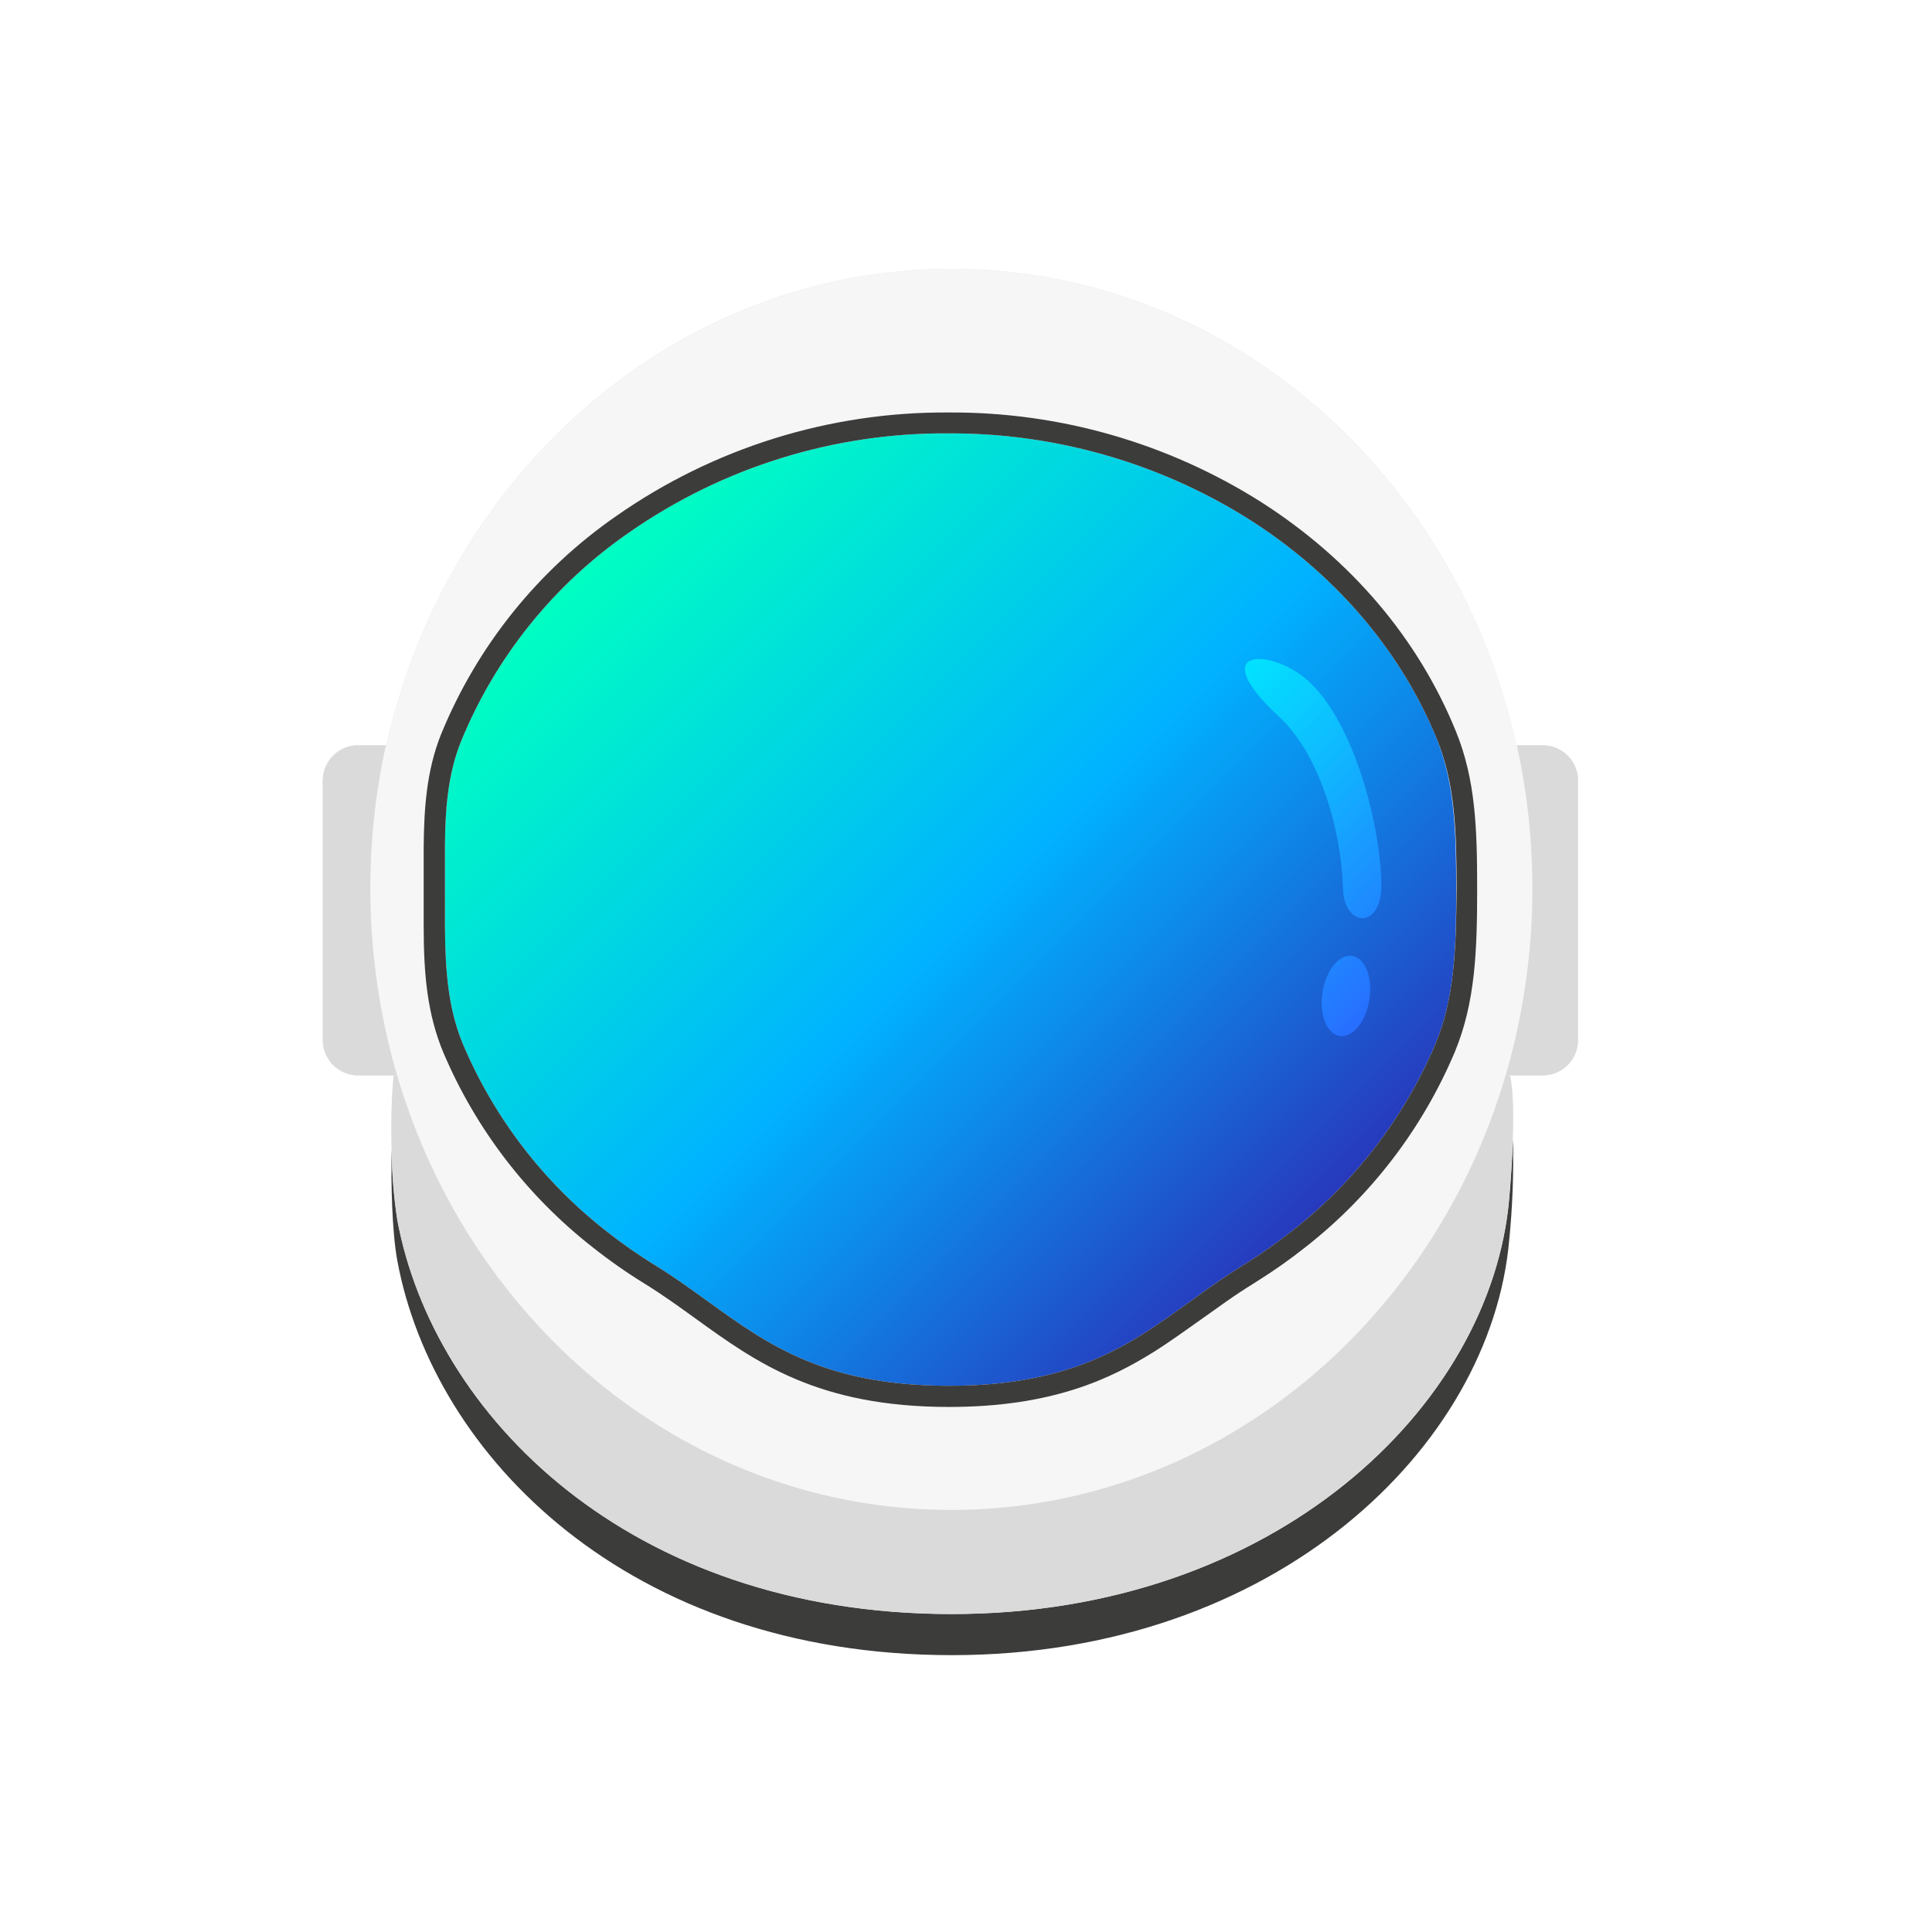
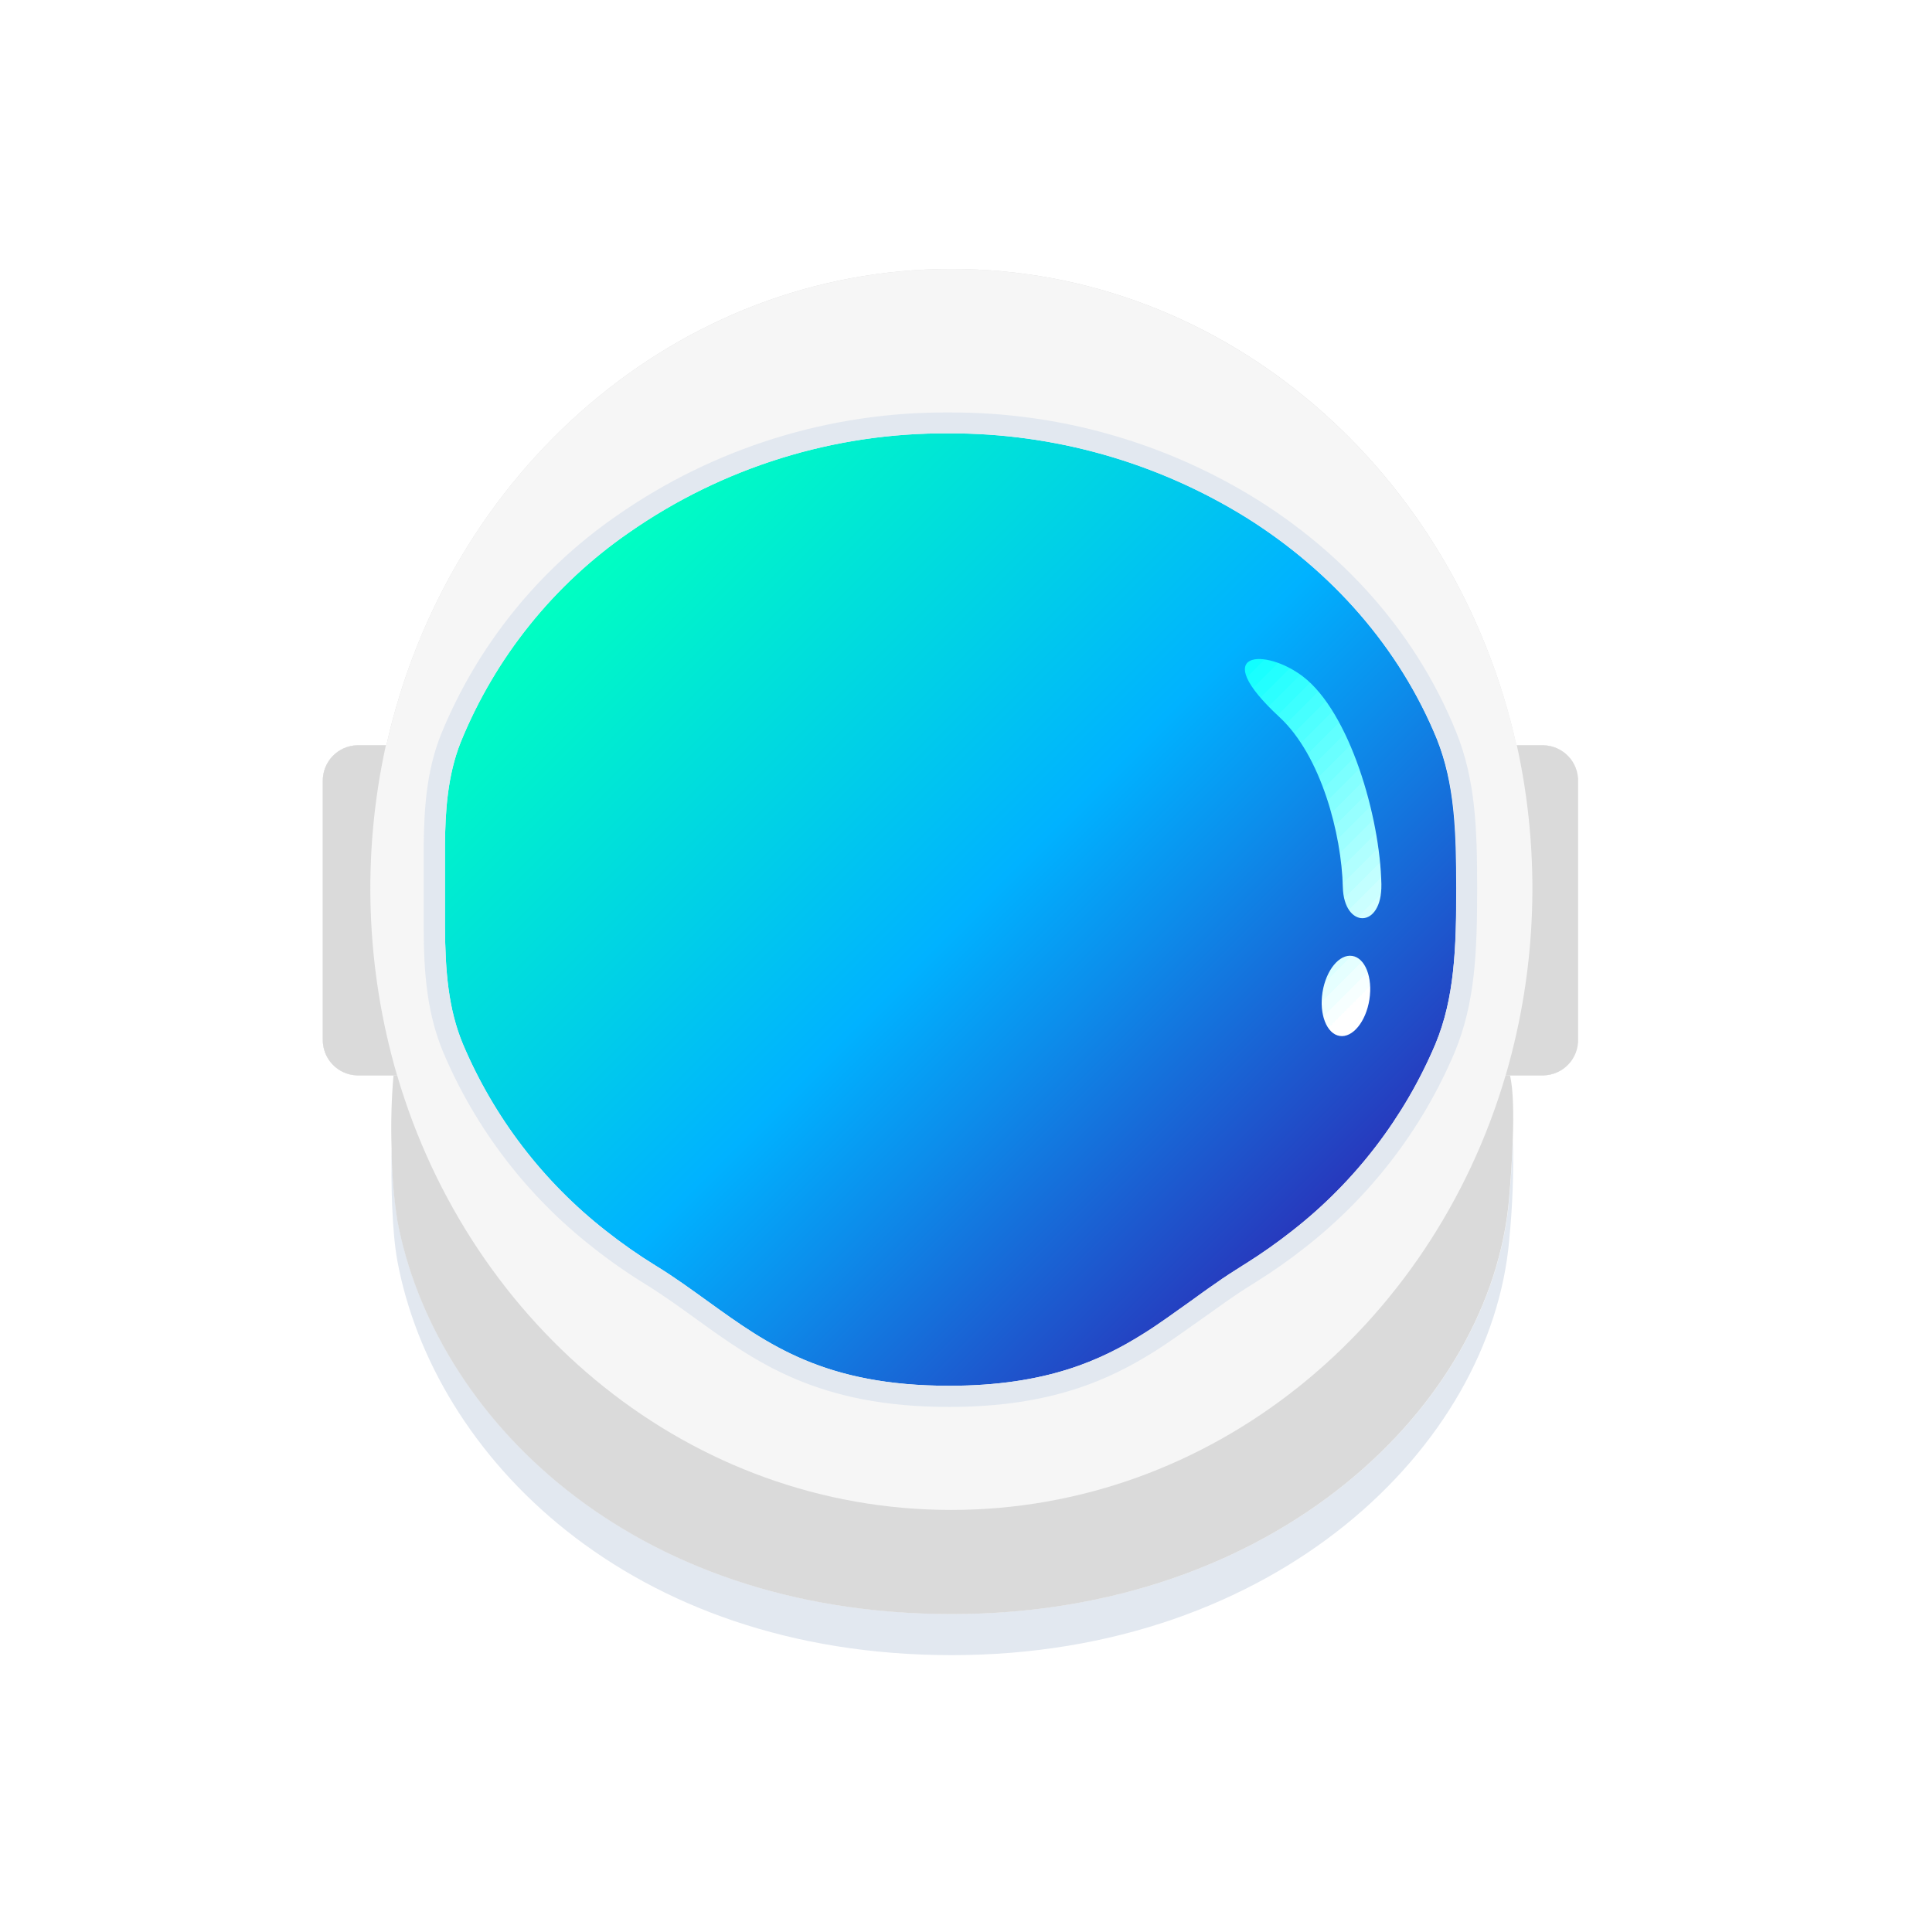
<svg xmlns="http://www.w3.org/2000/svg" width="425" height="431" viewBox="0 0 425 431" fill="none">
-   <path d="M336.63 276.677C332.594 322.739 284.509 369.238 212.312 369.238C140.116 369.238 96.678 324.675 88.632 281.275C87.47 275.028 87.158 264.135 87.383 256.289C87.419 261.58 87.837 266.862 88.632 272.093C96.678 315.493 140.116 360.055 212.312 360.055C284.509 360.055 332.594 313.557 336.63 267.495C336.967 263.597 337.317 258.825 337.467 254.228C337.655 261.721 337.375 269.219 336.63 276.677V276.677Z" fill="#3C3C3B" />
+   <path d="M336.63 276.677C332.594 322.739 284.509 369.238 212.312 369.238C140.116 369.238 96.678 324.675 88.632 281.275C87.47 275.028 87.158 264.135 87.383 256.289C87.419 261.58 87.837 266.862 88.632 272.093C96.678 315.493 140.116 360.055 212.312 360.055C284.509 360.055 332.594 313.557 336.63 267.495C336.967 263.597 337.317 258.825 337.467 254.228C337.655 261.721 337.375 269.219 336.63 276.677V276.677Z" fill="#e2e8f0" />
  <path d="M344.35 166.265H338.229C324.699 105.337 273.428 60 212.225 60C151.022 60 99.788 105.337 86.184 166.265H79.6C77.516 166.337 75.547 167.232 74.123 168.754C72.699 170.277 71.937 172.302 72.004 174.385V231.778C71.937 233.861 72.699 235.887 74.123 237.409C75.547 238.931 77.516 239.827 79.6 239.898H87.77C87.306 245.328 87.164 250.78 87.346 256.227V256.314C87.382 261.605 87.799 266.887 88.595 272.118C96.64 315.518 140.078 360.08 212.275 360.08C284.472 360.08 332.557 313.582 336.592 267.52C336.929 263.622 337.279 258.85 337.429 254.253C337.641 248.543 337.554 243.097 336.817 239.898H344.313C346.396 239.827 348.366 238.931 349.79 237.409C351.214 235.887 351.976 233.861 351.908 231.778V174.398C351.976 172.319 351.22 170.298 349.804 168.775C348.388 167.252 346.428 166.35 344.35 166.265V166.265Z" fill="#DADADA" />
  <path d="M351.996 174.398V231.778C352.029 232.814 351.858 233.846 351.491 234.815C351.124 235.784 350.57 236.672 349.86 237.426C349.149 238.181 348.297 238.787 347.351 239.212C346.406 239.636 345.386 239.869 344.35 239.898H335.83C319.327 296.117 270.205 336.844 212.15 336.844C154.095 336.844 105.085 296.117 88.582 239.898H79.6C77.516 239.827 75.547 238.931 74.123 237.409C72.699 235.887 71.937 233.861 72.004 231.778V174.385C71.937 172.302 72.699 170.277 74.123 168.754C75.547 167.232 77.516 166.337 79.6 166.265H86.184C99.751 105.337 151.034 60 212.225 60C273.415 60 324.661 105.337 338.279 166.265H344.35C345.387 166.296 346.407 166.53 347.352 166.956C348.298 167.382 349.15 167.99 349.86 168.745C350.571 169.501 351.125 170.389 351.491 171.359C351.858 172.329 352.029 173.361 351.996 174.398V174.398Z" fill="#F6F6F6" />
  <path d="M351.996 174.398V231.778C352.029 232.814 351.858 233.846 351.491 234.815C351.124 235.784 350.57 236.672 349.86 237.426C349.149 238.181 348.297 238.787 347.351 239.212C346.406 239.636 345.386 239.869 344.35 239.898H335.843C342.835 215.951 343.694 190.631 338.341 166.265H344.35C345.387 166.296 346.407 166.53 347.352 166.956C348.298 167.382 349.15 167.99 349.86 168.745C350.571 169.501 351.125 170.389 351.491 171.359C351.858 172.329 352.029 173.361 351.996 174.398V174.398Z" fill="#DADADA" />
  <path d="M88.582 239.898H79.6C77.516 239.827 75.547 238.931 74.123 237.409C72.699 235.887 71.937 233.861 72.004 231.778V174.385C71.937 172.302 72.699 170.277 74.123 168.754C75.547 167.232 77.516 166.337 79.6 166.265H86.071C80.718 190.631 81.577 215.951 88.57 239.898H88.582Z" fill="#DADADA" />
  <path d="M324.811 198.159C324.811 211.539 324.461 222.583 320.189 232.877C313.258 249.263 302.263 263.612 288.244 274.566C284.905 277.199 281.427 279.651 277.825 281.912L277.313 282.224L277.163 282.324C275.189 283.574 273.19 284.823 270.917 286.459C269.068 287.709 267.256 289.058 265.495 290.32C261.947 292.818 258.599 295.317 254.963 297.578C245.831 303.3 233.55 309.147 211.738 309.147C183.991 309.147 171.373 300.027 158.018 290.407C154.27 287.721 150.522 284.948 146.275 282.362C142.429 279.994 138.725 277.403 135.181 274.604C121.16 263.635 110.166 249.274 103.236 232.877C100.013 225.094 99.314 216.786 99.251 206.717V205.218C99.251 203.656 99.251 202.07 99.251 200.483C99.251 199.983 99.251 199.471 99.251 198.984V198.809C99.251 198.134 99.251 197.447 99.251 196.773C99.251 195.111 99.251 193.475 99.251 191.775C99.251 190.689 99.251 189.614 99.251 188.577C99.314 181.082 99.788 173.036 102.774 165.54C110.467 146.665 123.49 130.438 140.253 118.842C161.199 104.214 186.178 96.468 211.725 96.679C235.15 96.611 258.123 103.125 278.025 115.481C297.077 127.424 312.143 144.465 320.501 164.866C324.474 174.935 324.799 185.429 324.811 198.159Z" fill="url(#paint0_linear_108_70)" />
  <g style="mix-blend-mode:color-dodge">
    <g style="mix-blend-mode:color-dodge">
-       <path d="M290.631 150.924C301.025 158.882 307.821 182.156 308.121 197.26C308.296 207.329 299.75 207.179 299.525 197.922C299.238 186.066 294.678 168.589 285.408 159.993C269.143 144.952 282.323 144.54 290.631 150.924Z" fill="#3C3C3B" />
+       <path d="M290.631 150.924C301.025 158.882 307.821 182.156 308.121 197.26C308.296 207.329 299.75 207.179 299.525 197.922C299.238 186.066 294.678 168.589 285.408 159.993C269.143 144.952 282.323 144.54 290.631 150.924Z" fill="#e2e8f0" />
    </g>
    <g style="mix-blend-mode:color-dodge">
-       <path d="M301.624 213.251C304.51 213.701 306.222 218.073 305.447 222.995C304.673 227.918 301.699 231.565 298.813 231.103C295.927 230.641 294.216 226.281 294.99 221.359C295.765 216.437 298.738 212.789 301.624 213.251Z" fill="#3C3C3B" />
+       <path d="M301.624 213.251C304.51 213.701 306.222 218.073 305.447 222.995C304.673 227.918 301.699 231.565 298.813 231.103C295.927 230.641 294.216 226.281 294.99 221.359C295.765 216.437 298.738 212.789 301.624 213.251Z" fill="#e2e8f0" />
    </g>
  </g>
-   <path d="M324.749 163.167C316.341 142.453 301.324 124.801 281.311 112.008C260.496 98.826 236.338 91.889 211.7 92.019C185.184 91.821 159.263 99.876 137.53 115.069C120.008 127.19 106.395 144.15 98.352 163.879C95.079 172.087 94.604 180.607 94.504 188.627C94.504 189.702 94.504 190.789 94.504 191.875C94.504 193.5 94.504 195.124 94.504 196.773V200.521C94.504 202.107 94.504 203.669 94.504 205.23V206.767C94.504 217.399 95.328 226.219 98.851 234.714C106.094 251.829 117.578 266.818 132.22 278.264C135.901 281.183 139.752 283.882 143.751 286.347C147.799 288.846 151.572 291.569 155.22 294.205C168.587 303.862 182.417 313.869 211.675 313.869C234.675 313.869 247.68 307.623 257.374 301.576C261.122 299.215 264.72 296.579 268.168 294.155C269.905 292.906 271.716 291.657 273.528 290.345C275.764 288.783 277.688 287.521 279.587 286.347L279.749 286.247L280.311 285.885C284.057 283.548 287.669 281.004 291.13 278.264C305.769 266.817 317.249 251.829 324.486 234.714C329.084 223.62 329.484 212.102 329.484 198.197C329.484 184.929 329.134 173.911 324.749 163.167ZM320.189 232.877C313.258 249.263 302.263 263.612 288.244 274.566C284.905 277.199 281.427 279.651 277.825 281.912L277.313 282.224L277.163 282.324C275.189 283.574 273.19 284.823 270.917 286.459C269.068 287.709 267.256 289.058 265.495 290.32C261.947 292.818 258.599 295.317 254.963 297.578C245.831 303.3 233.55 309.147 211.738 309.147C183.991 309.147 171.373 300.027 158.018 290.407C154.27 287.721 150.522 284.948 146.275 282.362C142.429 279.994 138.725 277.403 135.181 274.604C121.16 263.635 110.166 249.274 103.236 232.877C100.013 225.094 99.314 216.786 99.251 206.717V205.218C99.251 203.656 99.251 202.07 99.251 200.483C99.251 199.983 99.251 199.471 99.251 198.984V198.809C99.251 198.134 99.251 197.447 99.251 196.773C99.251 195.111 99.251 193.475 99.251 191.776C99.251 190.689 99.251 189.614 99.251 188.577C99.314 181.082 99.788 173.036 102.774 165.54C110.467 146.665 123.49 130.438 140.253 118.842C161.199 104.214 186.178 96.468 211.725 96.679C235.15 96.611 258.123 103.125 278.025 115.481C297.077 127.424 312.143 144.465 320.501 164.866C324.561 174.86 324.886 185.367 324.899 198.097C324.799 211.539 324.461 222.583 320.189 232.877Z" fill="#3C3C3B" />
+   <path d="M324.749 163.167C316.341 142.453 301.324 124.801 281.311 112.008C260.496 98.826 236.338 91.889 211.7 92.019C185.184 91.821 159.263 99.876 137.53 115.069C120.008 127.19 106.395 144.15 98.352 163.879C95.079 172.087 94.604 180.607 94.504 188.627C94.504 189.702 94.504 190.789 94.504 191.875C94.504 193.5 94.504 195.124 94.504 196.773V200.521C94.504 202.107 94.504 203.669 94.504 205.23V206.767C94.504 217.399 95.328 226.219 98.851 234.714C106.094 251.829 117.578 266.818 132.22 278.264C135.901 281.183 139.752 283.882 143.751 286.347C147.799 288.846 151.572 291.569 155.22 294.205C168.587 303.862 182.417 313.869 211.675 313.869C234.675 313.869 247.68 307.623 257.374 301.576C261.122 299.215 264.72 296.579 268.168 294.155C269.905 292.906 271.716 291.657 273.528 290.345C275.764 288.783 277.688 287.521 279.587 286.347L279.749 286.247L280.311 285.885C284.057 283.548 287.669 281.004 291.13 278.264C305.769 266.817 317.249 251.829 324.486 234.714C329.084 223.62 329.484 212.102 329.484 198.197C329.484 184.929 329.134 173.911 324.749 163.167ZM320.189 232.877C313.258 249.263 302.263 263.612 288.244 274.566C284.905 277.199 281.427 279.651 277.825 281.912L277.313 282.224L277.163 282.324C275.189 283.574 273.19 284.823 270.917 286.459C269.068 287.709 267.256 289.058 265.495 290.32C261.947 292.818 258.599 295.317 254.963 297.578C245.831 303.3 233.55 309.147 211.738 309.147C183.991 309.147 171.373 300.027 158.018 290.407C154.27 287.721 150.522 284.948 146.275 282.362C142.429 279.994 138.725 277.403 135.181 274.604C121.16 263.635 110.166 249.274 103.236 232.877C100.013 225.094 99.314 216.786 99.251 206.717V205.218C99.251 203.656 99.251 202.07 99.251 200.483C99.251 199.983 99.251 199.471 99.251 198.984V198.809C99.251 198.134 99.251 197.447 99.251 196.773C99.251 195.111 99.251 193.475 99.251 191.776C99.251 190.689 99.251 189.614 99.251 188.577C99.314 181.082 99.788 173.036 102.774 165.54C110.467 146.665 123.49 130.438 140.253 118.842C161.199 104.214 186.178 96.468 211.725 96.679C235.15 96.611 258.123 103.125 278.025 115.481C297.077 127.424 312.143 144.465 320.501 164.866C324.561 174.86 324.886 185.367 324.899 198.097C324.799 211.539 324.461 222.583 320.189 232.877Z" fill="#e2e8f0" />
  <defs>
    <linearGradient id="paint0_linear_108_70" x1="288.457" y1="275.403" x2="134.906" y2="121.865" gradientUnits="userSpaceOnUse">
      <stop stop-color="#2739BD" />
      <stop offset="0.32" stop-color="#0C8DEB" />
      <stop offset="0.47" stop-color="#00B2FF" />
      <stop offset="0.67" stop-color="#00D0E7" />
      <stop offset="1" stop-color="#00FFC2" />
    </linearGradient>
  </defs>
</svg>
